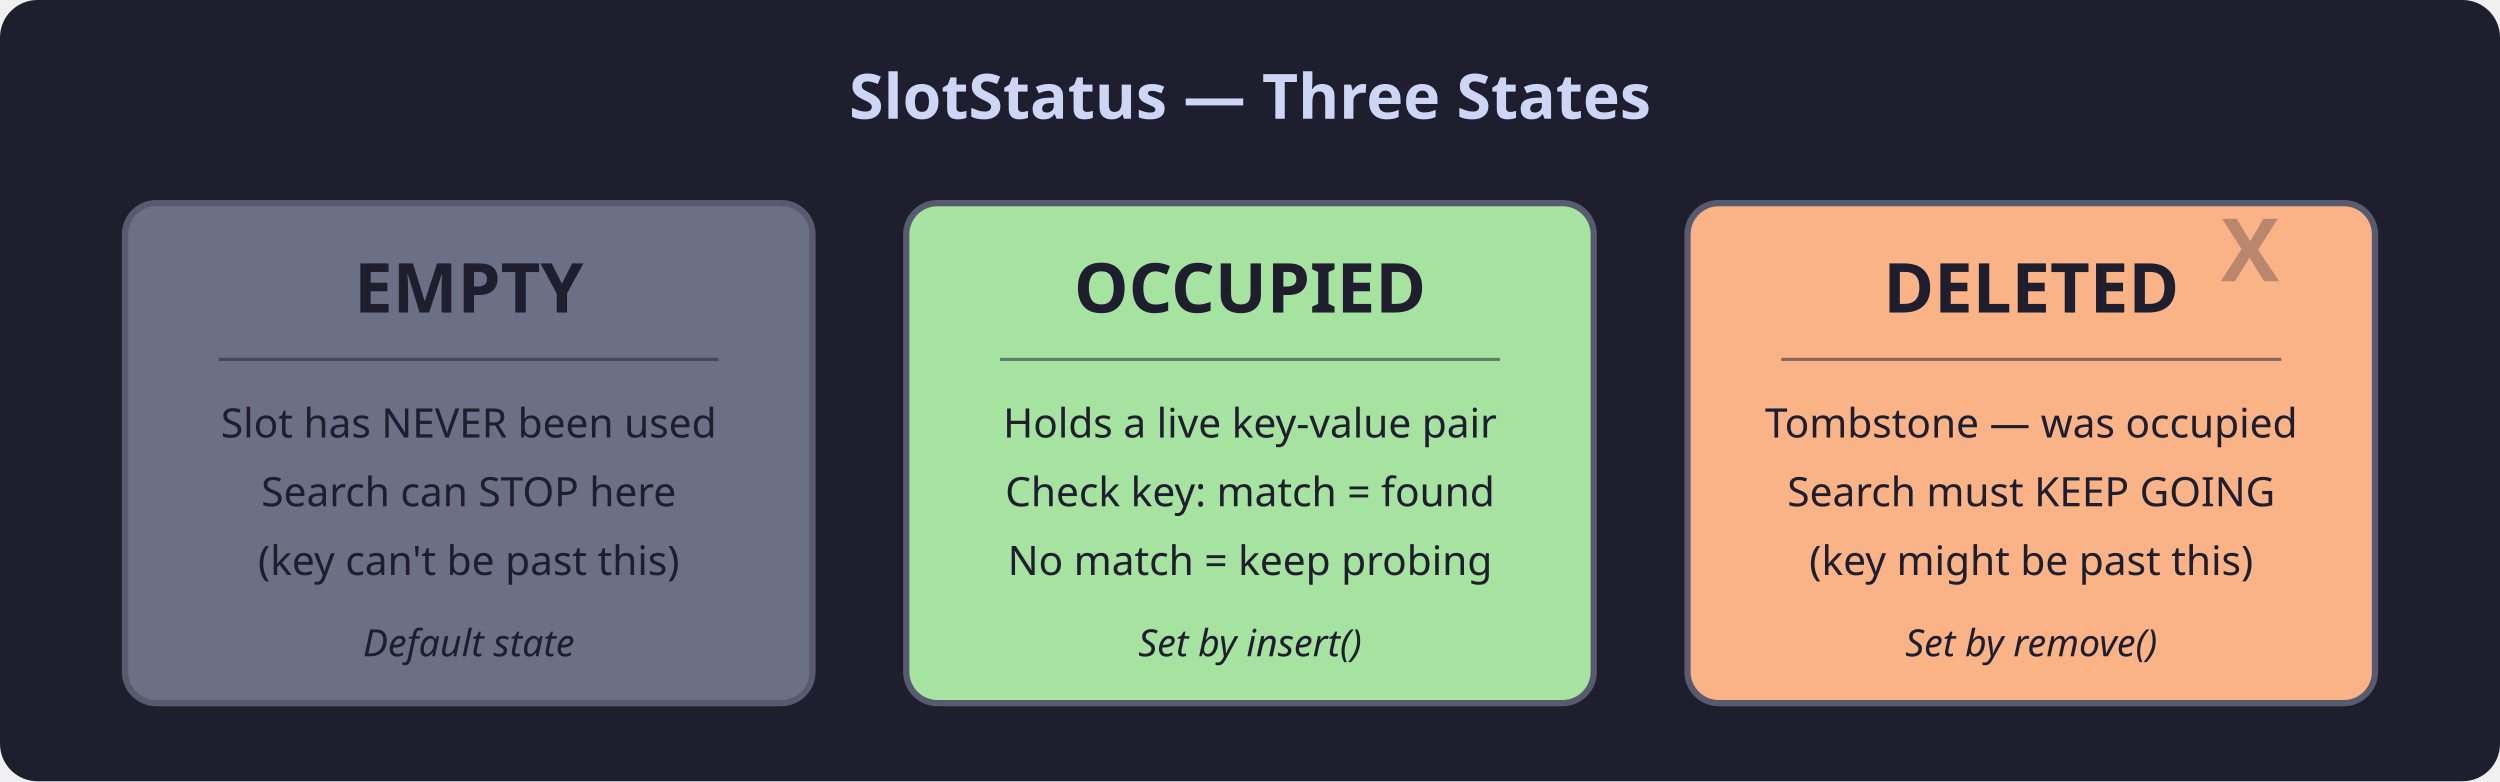
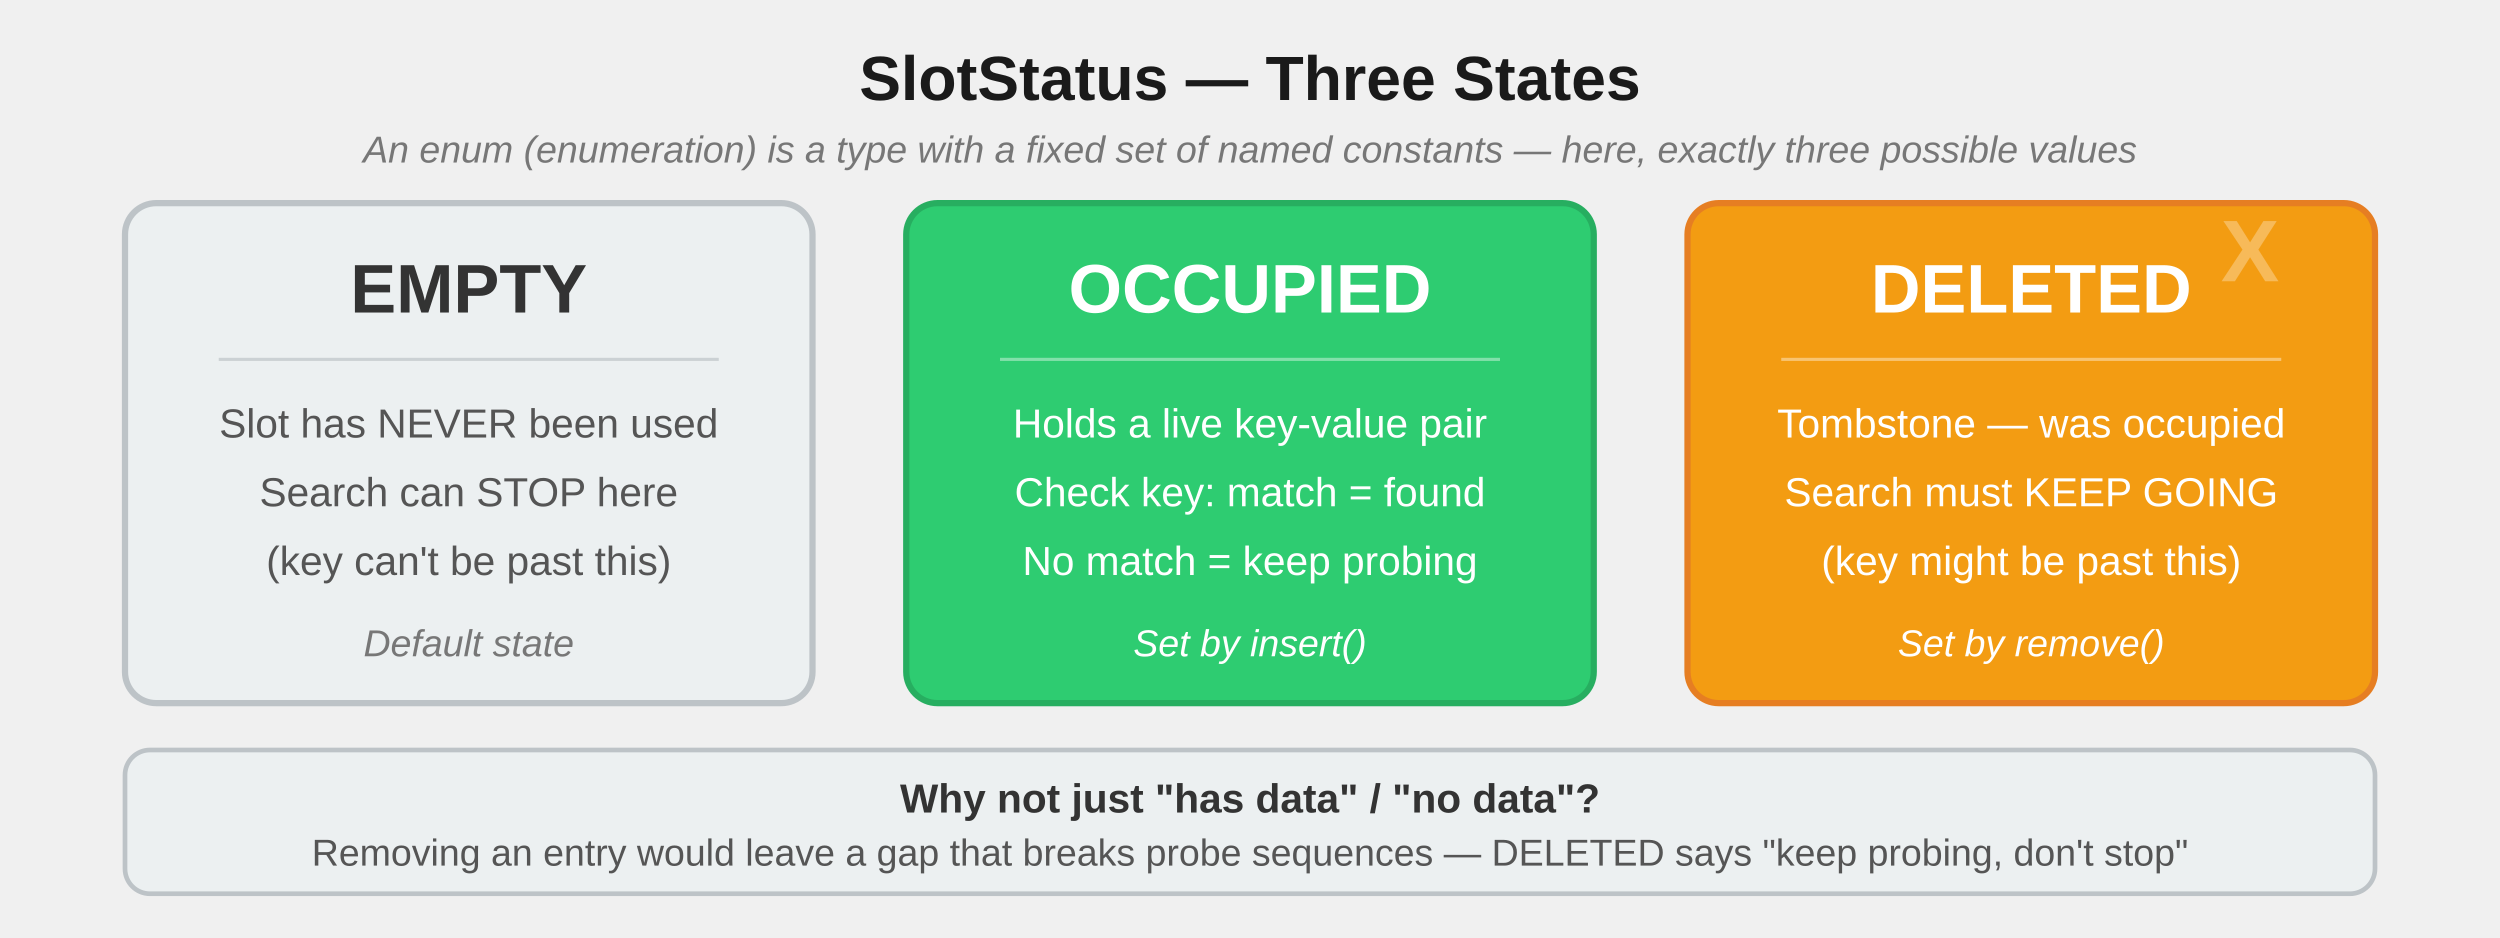
- <svg xmlns="http://www.w3.org/2000/svg" viewBox="0 0 800 250" font-family="sans-serif">
-   <rect width="800" height="250" rx="12" fill="#1e1e2e" />
-   <text x="400" y="38" text-anchor="middle" fill="#cdd6f4" font-size="20" font-weight="bold">SlotStatus — Three States</text>
-   <rect x="40" y="65" width="220" height="160" rx="10" fill="#6c7086" stroke="#585b70" stroke-width="2" />
-   <text x="150" y="100" text-anchor="middle" fill="#1e1e2e" font-size="22" font-weight="bold">EMPTY</text>
-   <line x1="70" y1="115" x2="230" y2="115" stroke="#1e1e2e" stroke-width="1" opacity="0.5" />
-   <text x="150" y="140" text-anchor="middle" fill="#1e1e2e" font-size="13">Slot has NEVER been used</text>
-   <text x="150" y="162" text-anchor="middle" fill="#1e1e2e" font-size="13">Search can STOP here</text>
-   <text x="150" y="184" text-anchor="middle" fill="#1e1e2e" font-size="13">(key can't be past this)</text>
-   <text x="150" y="210" text-anchor="middle" fill="#1e1e2e" font-size="12" font-style="italic">Default state</text>
-   <rect x="290" y="65" width="220" height="160" rx="10" fill="#a6e3a1" stroke="#585b70" stroke-width="2" />
-   <text x="400" y="100" text-anchor="middle" fill="#1e1e2e" font-size="22" font-weight="bold">OCCUPIED</text>
-   <line x1="320" y1="115" x2="480" y2="115" stroke="#1e1e2e" stroke-width="1" opacity="0.5" />
-   <text x="400" y="140" text-anchor="middle" fill="#1e1e2e" font-size="13">Holds a live key-value pair</text>
-   <text x="400" y="162" text-anchor="middle" fill="#1e1e2e" font-size="13">Check key: match = found</text>
-   <text x="400" y="184" text-anchor="middle" fill="#1e1e2e" font-size="13">No match = keep probing</text>
-   <text x="400" y="210" text-anchor="middle" fill="#1e1e2e" font-size="12" font-style="italic">Set by insert()</text>
-   <rect x="540" y="65" width="220" height="160" rx="10" fill="#fab387" stroke="#585b70" stroke-width="2" />
-   <text x="650" y="100" text-anchor="middle" fill="#1e1e2e" font-size="22" font-weight="bold">DELETED</text>
-   <line x1="570" y1="115" x2="730" y2="115" stroke="#1e1e2e" stroke-width="1" opacity="0.5" />
-   <text x="650" y="140" text-anchor="middle" fill="#1e1e2e" font-size="13">Tombstone — was occupied</text>
-   <text x="650" y="162" text-anchor="middle" fill="#1e1e2e" font-size="13">Search must KEEP GOING</text>
-   <text x="650" y="184" text-anchor="middle" fill="#1e1e2e" font-size="13">(key might be past this)</text>
-   <text x="650" y="210" text-anchor="middle" fill="#1e1e2e" font-size="12" font-style="italic">Set by remove()</text>
-   <text x="720" y="90" text-anchor="middle" fill="#1e1e2e" font-size="28" font-weight="bold" opacity="0.3">X</text>
+ <svg xmlns="http://www.w3.org/2000/svg" viewBox="0 0 800 300" font-family="'Segoe UI', Arial, sans-serif">
+   <text x="400" y="32" text-anchor="middle" fill="#1a1a1a" font-size="20" font-weight="bold">SlotStatus — Three States</text>
+   <text x="400" y="52" text-anchor="middle" fill="#777" font-size="12" font-style="italic">An enum (enumeration) is a type with a fixed set of named constants — here, exactly three possible values</text>
+   <rect x="40" y="65" width="220" height="160" rx="10" fill="#ecf0f1" stroke="#bdc3c7" stroke-width="2" />
+   <text x="150" y="100" text-anchor="middle" fill="#333" font-size="22" font-weight="bold">EMPTY</text>
+   <line x1="70" y1="115" x2="230" y2="115" stroke="#bdc3c7" stroke-width="1" opacity="0.7" />
+   <text x="150" y="140" text-anchor="middle" fill="#555" font-size="13">Slot has NEVER been used</text>
+   <text x="150" y="162" text-anchor="middle" fill="#555" font-size="13">Search can STOP here</text>
+   <text x="150" y="184" text-anchor="middle" fill="#555" font-size="13">(key can't be past this)</text>
+   <text x="150" y="210" text-anchor="middle" fill="#777" font-size="12" font-style="italic">Default state</text>
+   <rect x="290" y="65" width="220" height="160" rx="10" fill="#2ecc71" stroke="#27ae60" stroke-width="2" />
+   <text x="400" y="100" text-anchor="middle" fill="#fff" font-size="22" font-weight="bold">OCCUPIED</text>
+   <line x1="320" y1="115" x2="480" y2="115" stroke="#fff" stroke-width="1" opacity="0.4" />
+   <text x="400" y="140" text-anchor="middle" fill="#fff" font-size="13">Holds a live key-value pair</text>
+   <text x="400" y="162" text-anchor="middle" fill="#fff" font-size="13">Check key: match = found</text>
+   <text x="400" y="184" text-anchor="middle" fill="#fff" font-size="13">No match = keep probing</text>
+   <text x="400" y="210" text-anchor="middle" fill="#fff" font-size="12" font-style="italic">Set by insert()</text>
+   <rect x="540" y="65" width="220" height="160" rx="10" fill="#f39c12" stroke="#e67e22" stroke-width="2" />
+   <text x="650" y="100" text-anchor="middle" fill="#fff" font-size="22" font-weight="bold">DELETED</text>
+   <line x1="570" y1="115" x2="730" y2="115" stroke="#fff" stroke-width="1" opacity="0.4" />
+   <text x="650" y="140" text-anchor="middle" fill="#fff" font-size="13">Tombstone — was occupied</text>
+   <text x="650" y="162" text-anchor="middle" fill="#fff" font-size="13">Search must KEEP GOING</text>
+   <text x="650" y="184" text-anchor="middle" fill="#fff" font-size="13">(key might be past this)</text>
+   <text x="650" y="210" text-anchor="middle" fill="#fff" font-size="12" font-style="italic">Set by remove()</text>
+   <text x="720" y="90" text-anchor="middle" fill="#fff" font-size="28" font-weight="bold" opacity="0.3">X</text>
+   <rect x="40" y="240" width="720" height="46" rx="8" fill="#ecf0f1" stroke="#bdc3c7" stroke-width="1.5" />
+   <text x="400" y="260" text-anchor="middle" fill="#333" font-size="13" font-weight="bold">Why not just "has data" / "no data"?</text>
+   <text x="400" y="277" text-anchor="middle" fill="#555" font-size="12">Removing an entry would leave a gap that breaks probe sequences — DELETED says "keep probing, don't stop"</text>
</svg>
